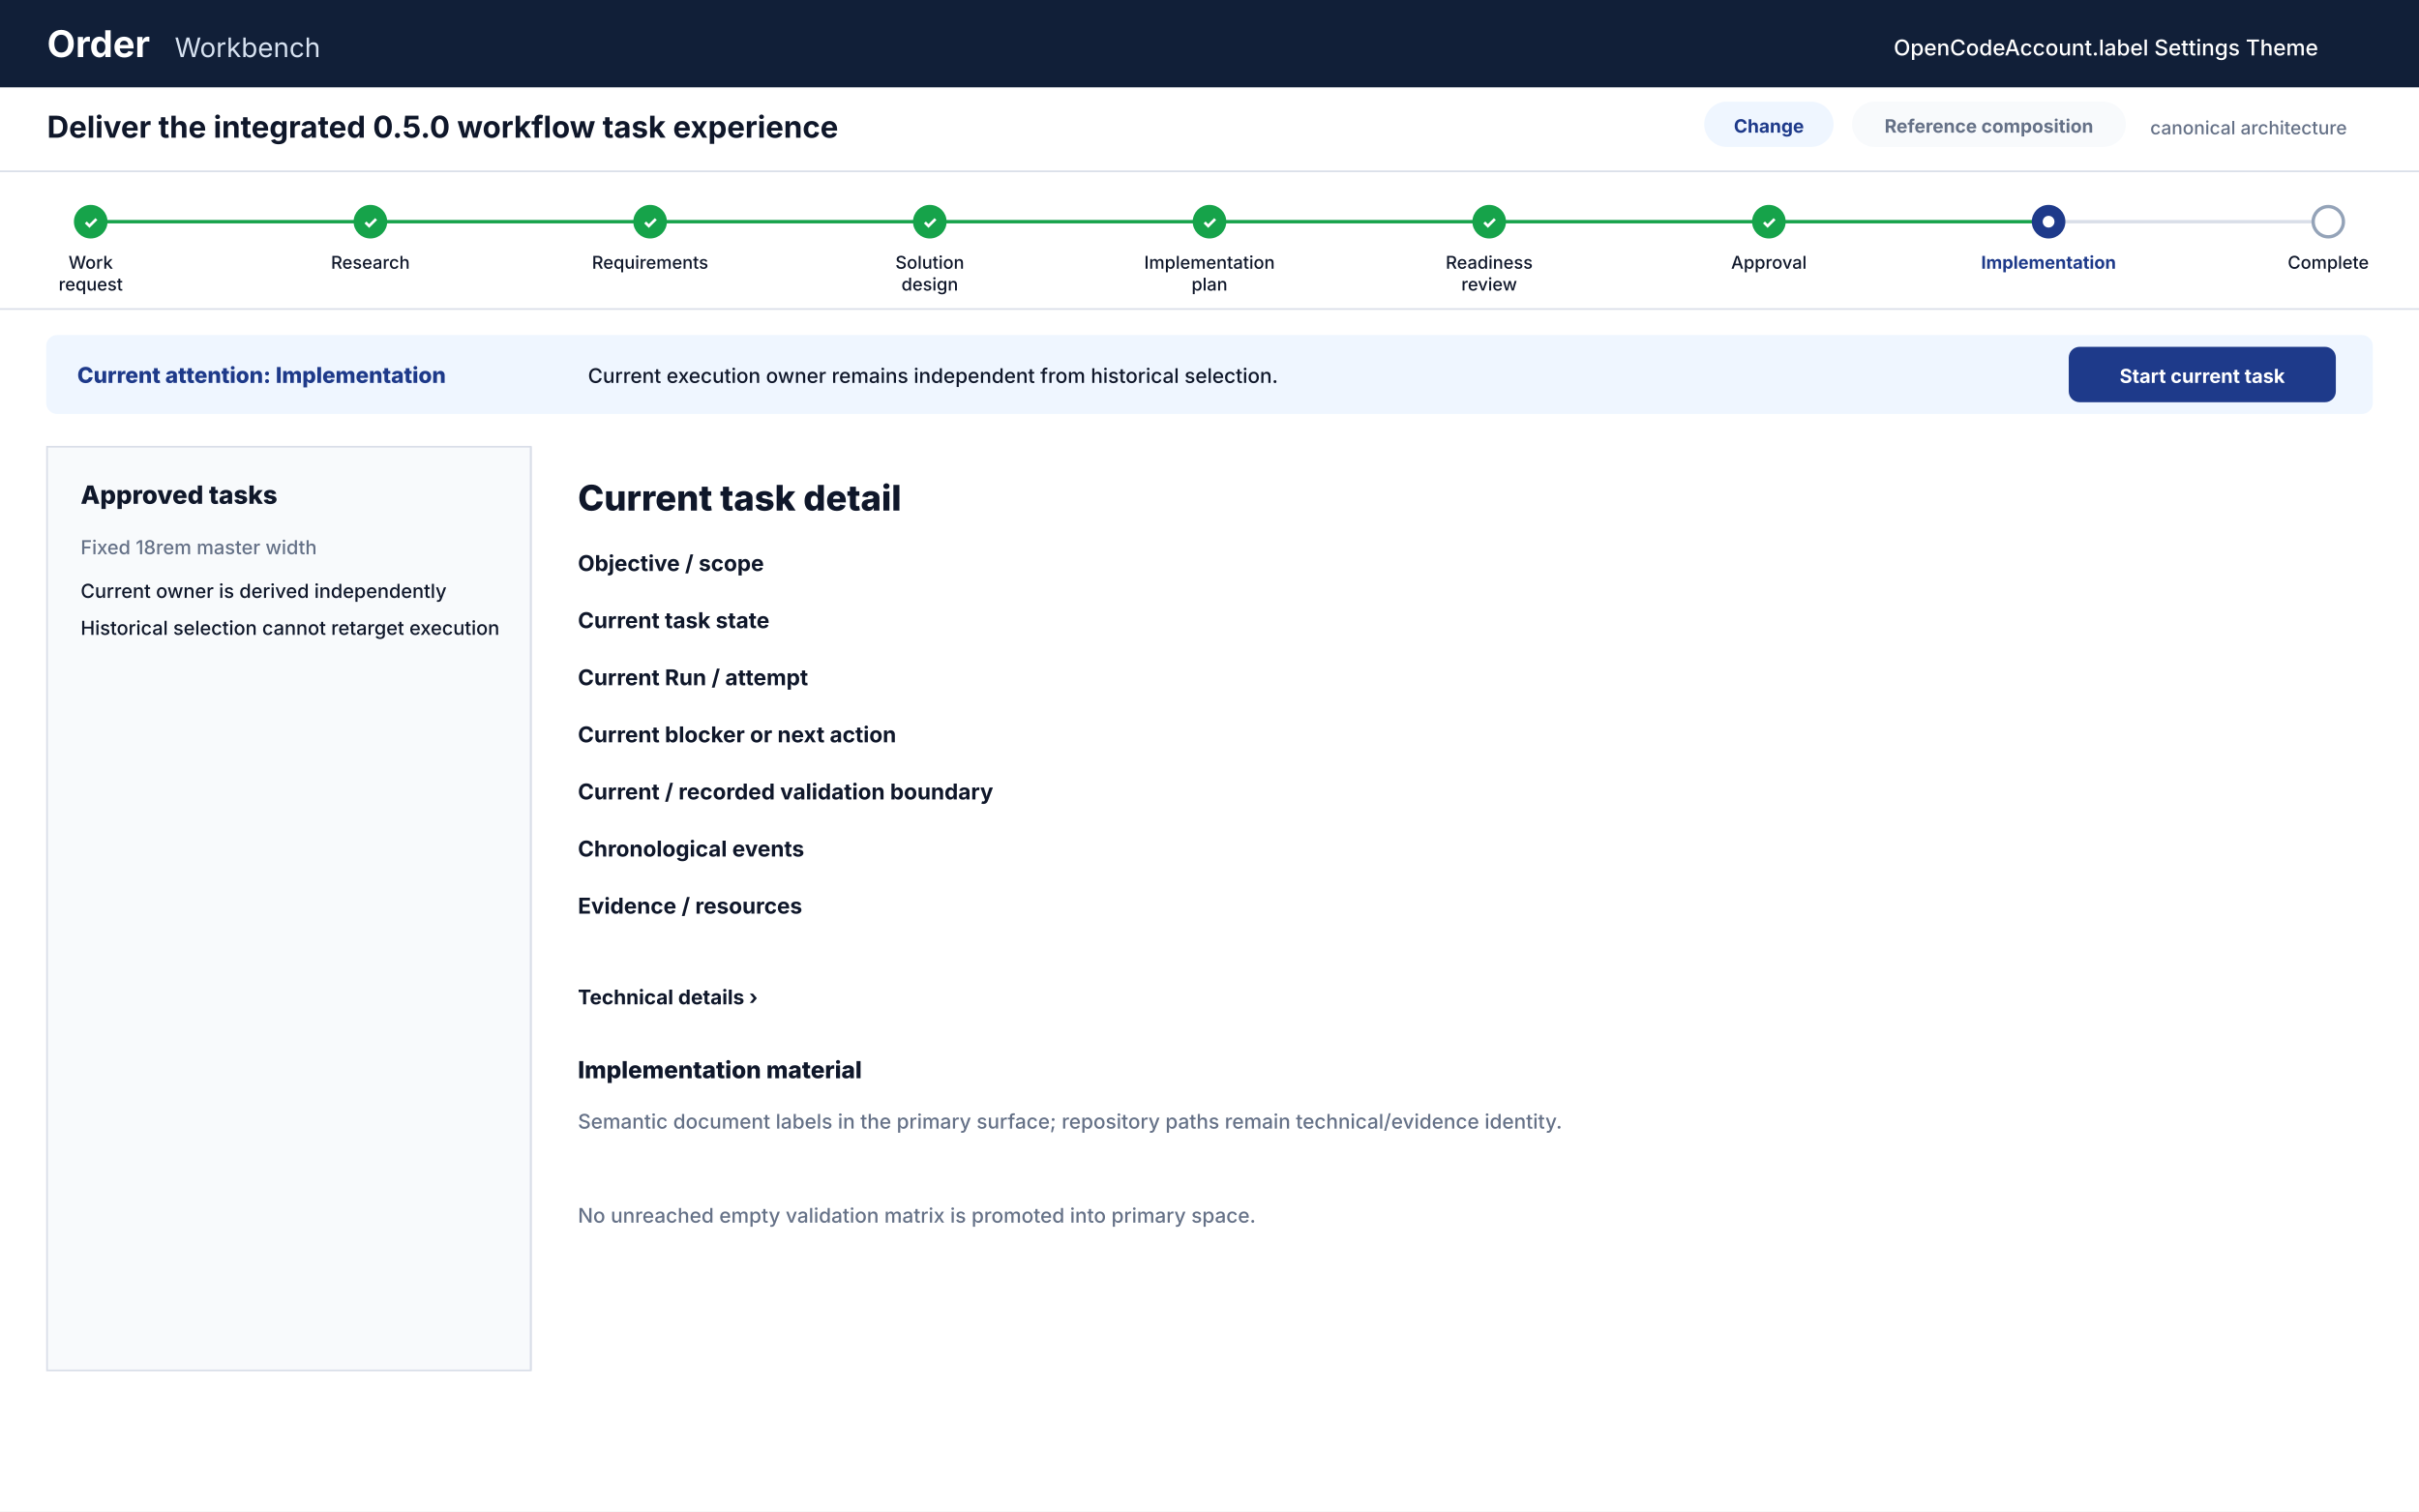
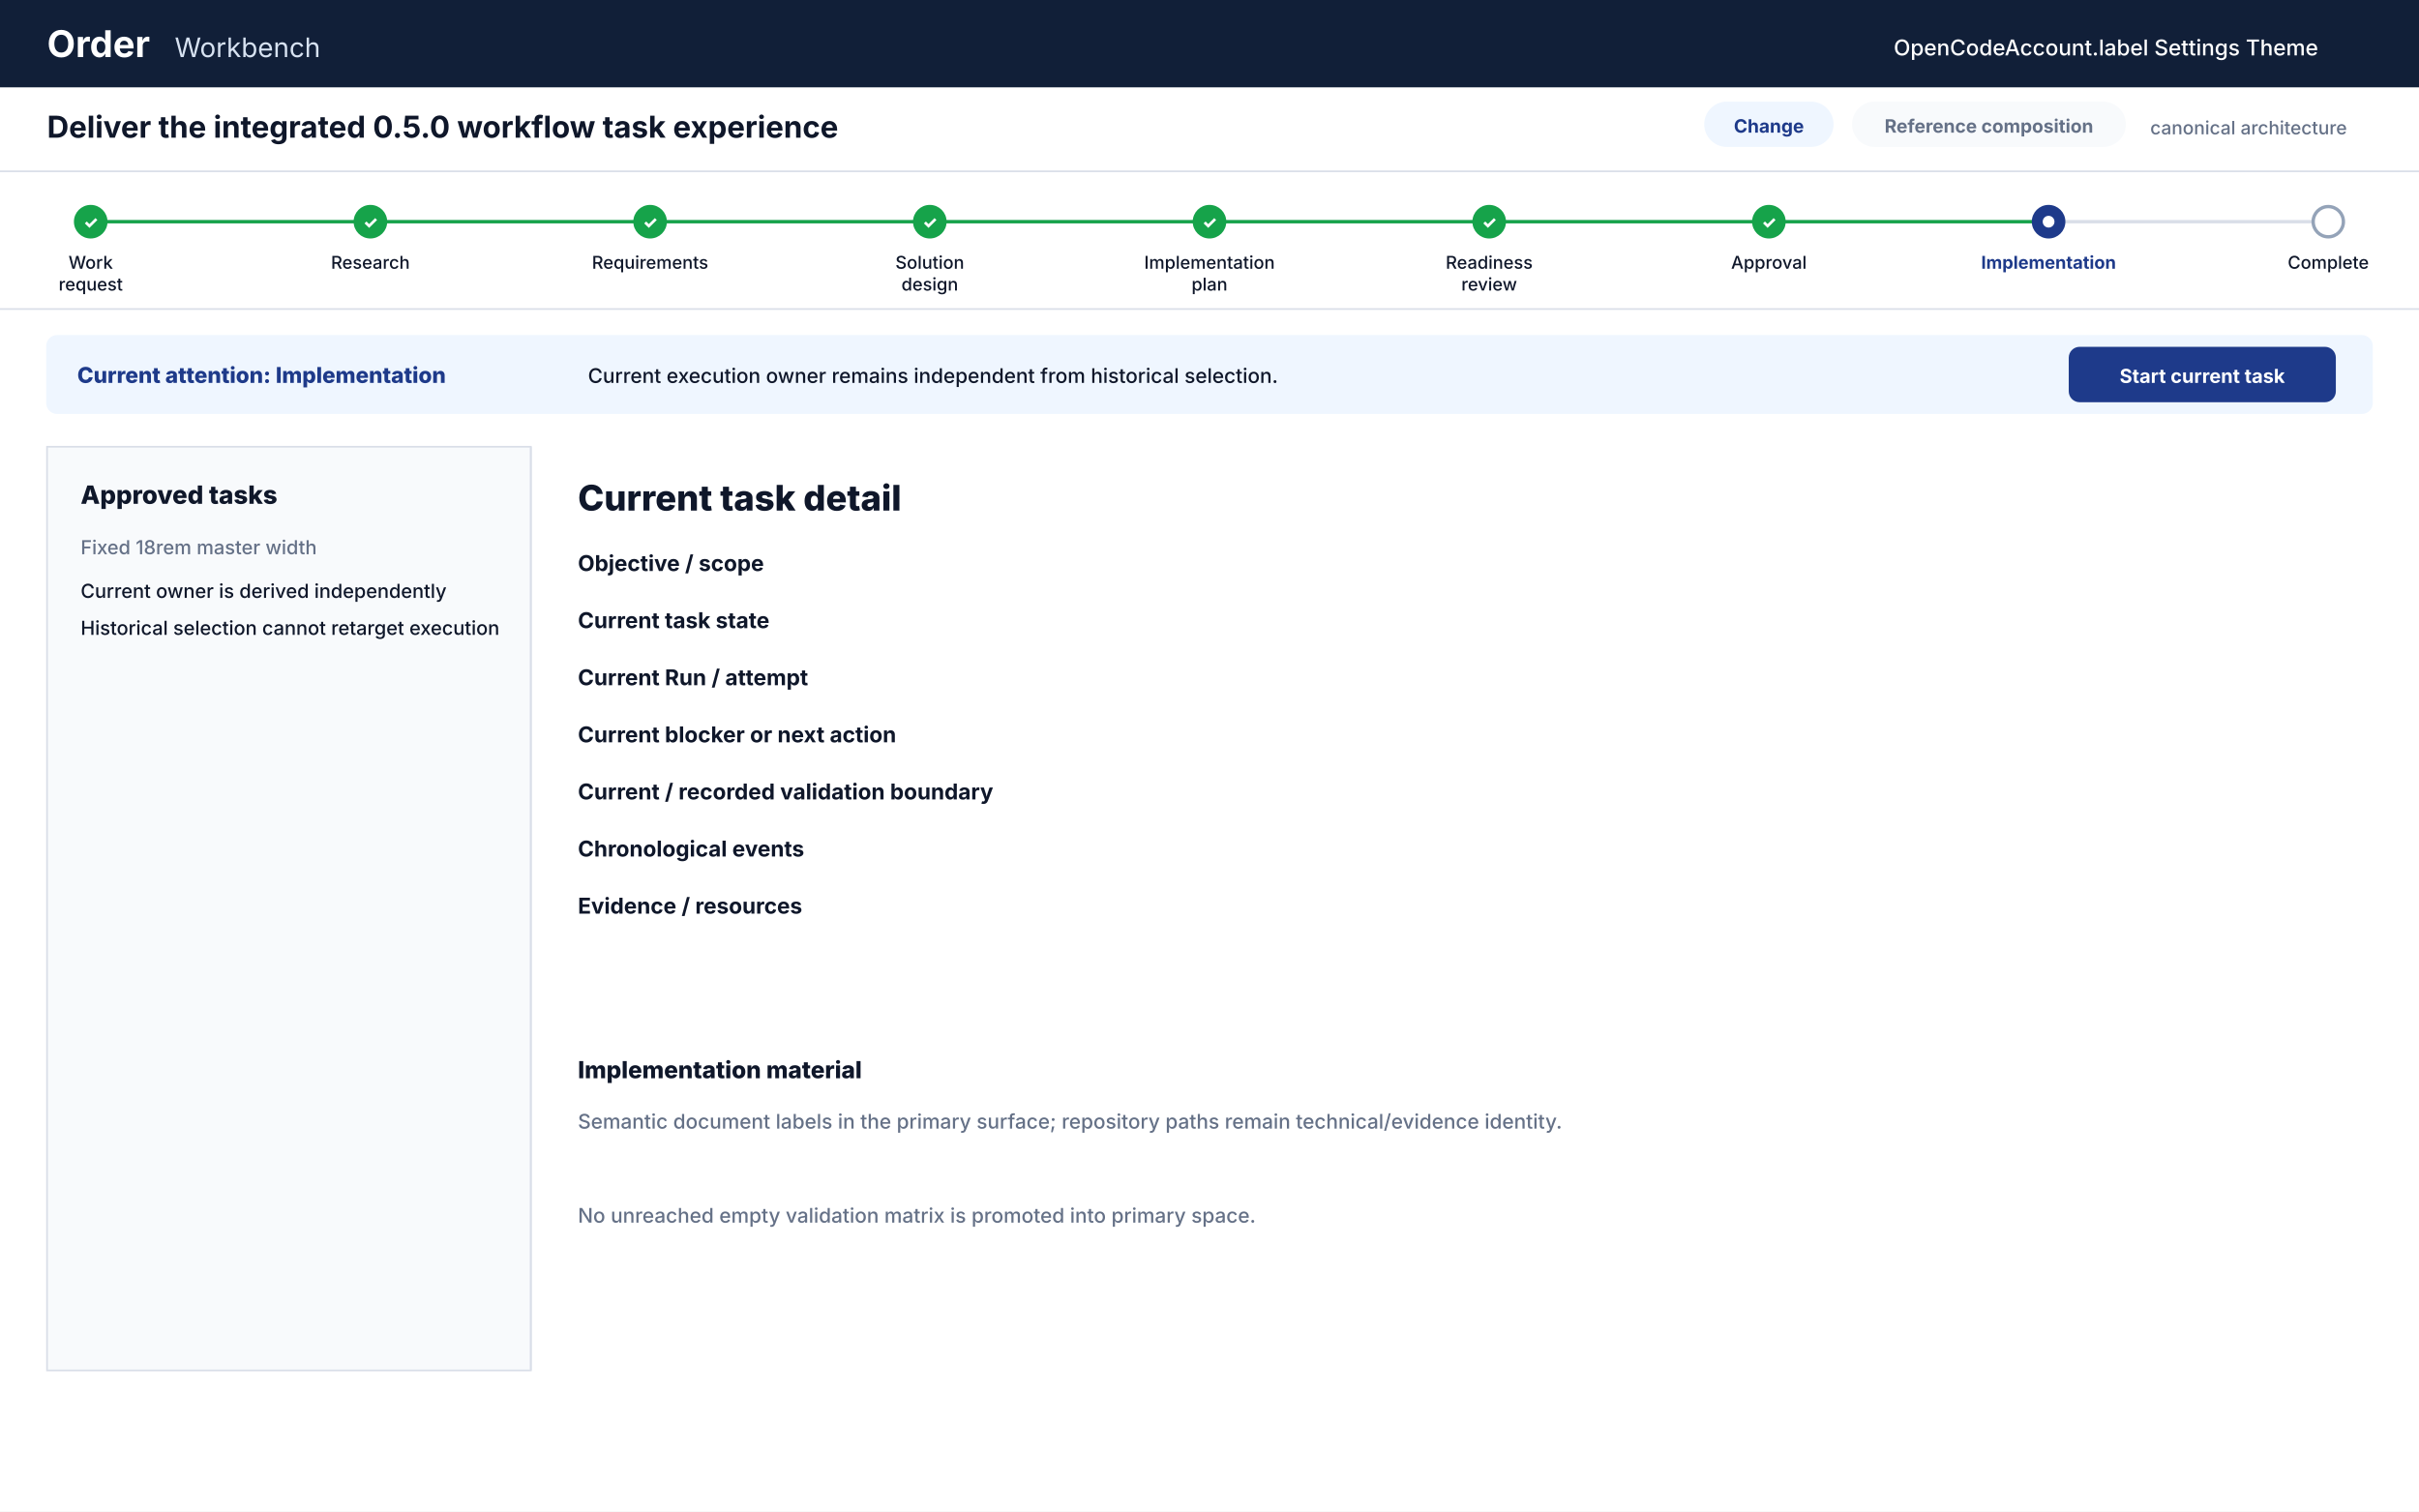
<svg xmlns="http://www.w3.org/2000/svg" width="1440" height="900" viewBox="0 0 1440 900">
  <rect width="1440" height="900" fill="#FFFFFF" />
  <rect x="0" y="0" width="1440" height="52" fill="#111F38" stroke="none" />
  <text x="28" y="34" font-family="ui-sans-serif,system-ui,-apple-system,Segoe UI,sans-serif" font-size="22" font-weight="700" fill="#FFFFFF" text-anchor="start">Order</text>
  <text x="104" y="34" font-family="ui-sans-serif,system-ui,-apple-system,Segoe UI,sans-serif" font-size="16" font-weight="400" fill="#D7E2F1" text-anchor="start">Workbench</text>
  <text x="1380" y="33" font-family="ui-sans-serif,system-ui,-apple-system,Segoe UI,sans-serif" font-size="13" font-weight="500" fill="#FFFFFF" text-anchor="end">OpenCodeAccount.label   Settings   Theme</text>
  <line x1="0" y1="102" x2="1440" y2="102" stroke="#D9DEE8" stroke-width="1" />
  <text x="28" y="82" font-family="ui-sans-serif,system-ui,-apple-system,Segoe UI,sans-serif" font-size="18" font-weight="700" fill="#0F172A" text-anchor="start">Deliver the integrated 0.5.0 workflow task experience</text>
  <rect x="1015" y="61" width="76" height="26" rx="13" fill="#EFF6FF" stroke="#EFF6FF" />
  <text x="1053" y="79" font-family="ui-sans-serif,system-ui,-apple-system,Segoe UI,sans-serif" font-size="11" font-weight="700" fill="#1E3A8A" text-anchor="middle">Change</text>
  <rect x="1103" y="61" width="162" height="26" rx="13" fill="#F8FAFC" stroke="#F8FAFC" />
  <text x="1184" y="79" font-family="ui-sans-serif,system-ui,-apple-system,Segoe UI,sans-serif" font-size="11" font-weight="700" fill="#657187" text-anchor="middle">Reference composition</text>
  <text x="1280" y="80" font-family="ui-sans-serif,system-ui,-apple-system,Segoe UI,sans-serif" font-size="11" font-weight="500" fill="#657187" text-anchor="start">canonical architecture</text>
  <line x1="54" y1="132" x2="1386" y2="132" stroke="#D9DEE8" stroke-width="2" />
  <line x1="54" y1="132" x2="1219.5" y2="132" stroke="#16A34A" stroke-width="2" />
  <circle cx="54" cy="132" r="9" fill="#16A34A" stroke="#16A34A" stroke-width="2" />
  <text x="54" y="136" font-family="ui-sans-serif,system-ui,-apple-system,Segoe UI,sans-serif" font-size="10" font-weight="800" fill="#FFFFFF" text-anchor="middle">✓</text>
  <text x="54" y="160" font-family="ui-sans-serif,system-ui,-apple-system,Segoe UI,sans-serif" font-size="10.5" font-weight="500" fill="#0F172A" text-anchor="middle">Work</text>
  <text x="54" y="173" font-family="ui-sans-serif,system-ui,-apple-system,Segoe UI,sans-serif" font-size="10.5" font-weight="500" fill="#0F172A" text-anchor="middle">request</text>
  <circle cx="220.5" cy="132" r="9" fill="#16A34A" stroke="#16A34A" stroke-width="2" />
  <text x="220.5" y="136" font-family="ui-sans-serif,system-ui,-apple-system,Segoe UI,sans-serif" font-size="10" font-weight="800" fill="#FFFFFF" text-anchor="middle">✓</text>
  <text x="220.5" y="160" font-family="ui-sans-serif,system-ui,-apple-system,Segoe UI,sans-serif" font-size="10.5" font-weight="500" fill="#0F172A" text-anchor="middle">Research</text>
  <circle cx="387" cy="132" r="9" fill="#16A34A" stroke="#16A34A" stroke-width="2" />
  <text x="387" y="136" font-family="ui-sans-serif,system-ui,-apple-system,Segoe UI,sans-serif" font-size="10" font-weight="800" fill="#FFFFFF" text-anchor="middle">✓</text>
  <text x="387" y="160" font-family="ui-sans-serif,system-ui,-apple-system,Segoe UI,sans-serif" font-size="10.5" font-weight="500" fill="#0F172A" text-anchor="middle">Requirements</text>
  <circle cx="553.5" cy="132" r="9" fill="#16A34A" stroke="#16A34A" stroke-width="2" />
  <text x="553.5" y="136" font-family="ui-sans-serif,system-ui,-apple-system,Segoe UI,sans-serif" font-size="10" font-weight="800" fill="#FFFFFF" text-anchor="middle">✓</text>
  <text x="553.5" y="160" font-family="ui-sans-serif,system-ui,-apple-system,Segoe UI,sans-serif" font-size="10.5" font-weight="500" fill="#0F172A" text-anchor="middle">Solution</text>
  <text x="553.5" y="173" font-family="ui-sans-serif,system-ui,-apple-system,Segoe UI,sans-serif" font-size="10.5" font-weight="500" fill="#0F172A" text-anchor="middle">design</text>
  <circle cx="720" cy="132" r="9" fill="#16A34A" stroke="#16A34A" stroke-width="2" />
  <text x="720" y="136" font-family="ui-sans-serif,system-ui,-apple-system,Segoe UI,sans-serif" font-size="10" font-weight="800" fill="#FFFFFF" text-anchor="middle">✓</text>
  <text x="720" y="160" font-family="ui-sans-serif,system-ui,-apple-system,Segoe UI,sans-serif" font-size="10.5" font-weight="500" fill="#0F172A" text-anchor="middle">Implementation</text>
  <text x="720" y="173" font-family="ui-sans-serif,system-ui,-apple-system,Segoe UI,sans-serif" font-size="10.5" font-weight="500" fill="#0F172A" text-anchor="middle">plan</text>
  <circle cx="886.5" cy="132" r="9" fill="#16A34A" stroke="#16A34A" stroke-width="2" />
  <text x="886.5" y="136" font-family="ui-sans-serif,system-ui,-apple-system,Segoe UI,sans-serif" font-size="10" font-weight="800" fill="#FFFFFF" text-anchor="middle">✓</text>
  <text x="886.5" y="160" font-family="ui-sans-serif,system-ui,-apple-system,Segoe UI,sans-serif" font-size="10.5" font-weight="500" fill="#0F172A" text-anchor="middle">Readiness</text>
  <text x="886.5" y="173" font-family="ui-sans-serif,system-ui,-apple-system,Segoe UI,sans-serif" font-size="10.5" font-weight="500" fill="#0F172A" text-anchor="middle">review</text>
  <circle cx="1053" cy="132" r="9" fill="#16A34A" stroke="#16A34A" stroke-width="2" />
  <text x="1053" y="136" font-family="ui-sans-serif,system-ui,-apple-system,Segoe UI,sans-serif" font-size="10" font-weight="800" fill="#FFFFFF" text-anchor="middle">✓</text>
  <text x="1053" y="160" font-family="ui-sans-serif,system-ui,-apple-system,Segoe UI,sans-serif" font-size="10.5" font-weight="500" fill="#0F172A" text-anchor="middle">Approval</text>
  <circle cx="1219.5" cy="132" r="9" fill="#1E3A8A" stroke="#1E3A8A" stroke-width="2" />
  <circle cx="1219.5" cy="132" r="3.5" fill="#FFFFFF" />
  <text x="1219.5" y="160" font-family="ui-sans-serif,system-ui,-apple-system,Segoe UI,sans-serif" font-size="10.5" font-weight="700" fill="#1E3A8A" text-anchor="middle">Implementation</text>
  <circle cx="1386" cy="132" r="9" fill="#FFFFFF" stroke="#94A3B8" stroke-width="2" />
  <text x="1386" y="160" font-family="ui-sans-serif,system-ui,-apple-system,Segoe UI,sans-serif" font-size="10.5" font-weight="500" fill="#0F172A" text-anchor="middle">Complete</text>
  <line x1="0" y1="184" x2="1440" y2="184" stroke="#D9DEE8" stroke-width="1" />
  <rect x="28" y="200" width="1384" height="46" rx="6" fill="#EFF6FF" stroke="#EFF6FF" />
  <text x="46" y="228" font-family="ui-sans-serif,system-ui,-apple-system,Segoe UI,sans-serif" font-size="13" font-weight="800" fill="#1E3A8A" text-anchor="start">Current attention: Implementation</text>
  <text x="350" y="228" font-family="ui-sans-serif,system-ui,-apple-system,Segoe UI,sans-serif" font-size="12" font-weight="500" fill="#0F172A" text-anchor="start">Current execution owner remains independent from historical selection.</text>
  <rect x="1232" y="207" width="158" height="32" rx="6" fill="#1E3A8A" stroke="#1E3A8A" />
  <text x="1311" y="228" font-family="ui-sans-serif,system-ui,-apple-system,Segoe UI,sans-serif" font-size="11.5" font-weight="700" fill="#FFFFFF" text-anchor="middle">Start current task</text>
  <rect x="28" y="266" width="288" height="550" fill="#F8FAFC" stroke="#D9DEE8" />
  <text x="48" y="300" font-family="ui-sans-serif,system-ui,-apple-system,Segoe UI,sans-serif" font-size="15" font-weight="800" fill="#0F172A" text-anchor="start">Approved tasks</text>
  <text x="48" y="330" font-family="ui-sans-serif,system-ui,-apple-system,Segoe UI,sans-serif" font-size="11.5" font-weight="500" fill="#657187" text-anchor="start">Fixed 18rem master width</text>
  <text x="48" y="356" font-family="ui-sans-serif,system-ui,-apple-system,Segoe UI,sans-serif" font-size="11.5" font-weight="500" fill="#0F172A" text-anchor="start">Current owner is derived independently</text>
  <text x="48" y="378" font-family="ui-sans-serif,system-ui,-apple-system,Segoe UI,sans-serif" font-size="11.5" font-weight="500" fill="#0F172A" text-anchor="start">Historical selection cannot retarget execution</text>
  <line x1="316" y1="266" x2="316" y2="816" stroke="#D9DEE8" stroke-width="1" />
  <text x="344" y="304" font-family="ui-sans-serif,system-ui,-apple-system,Segoe UI,sans-serif" font-size="21" font-weight="800" fill="#0F172A" text-anchor="start">Current task detail</text>
  <text x="344" y="340" font-family="ui-sans-serif,system-ui,-apple-system,Segoe UI,sans-serif" font-size="13" font-weight="700" fill="#0F172A" text-anchor="start">Objective / scope</text>
  <text x="344" y="374" font-family="ui-sans-serif,system-ui,-apple-system,Segoe UI,sans-serif" font-size="13" font-weight="700" fill="#0F172A" text-anchor="start">Current task state</text>
  <text x="344" y="408" font-family="ui-sans-serif,system-ui,-apple-system,Segoe UI,sans-serif" font-size="13" font-weight="700" fill="#0F172A" text-anchor="start">Current Run / attempt</text>
  <text x="344" y="442" font-family="ui-sans-serif,system-ui,-apple-system,Segoe UI,sans-serif" font-size="13" font-weight="700" fill="#0F172A" text-anchor="start">Current blocker or next action</text>
  <text x="344" y="476" font-family="ui-sans-serif,system-ui,-apple-system,Segoe UI,sans-serif" font-size="13" font-weight="700" fill="#0F172A" text-anchor="start">Current / recorded validation boundary</text>
  <text x="344" y="510" font-family="ui-sans-serif,system-ui,-apple-system,Segoe UI,sans-serif" font-size="13" font-weight="700" fill="#0F172A" text-anchor="start">Chronological events</text>
  <text x="344" y="544" font-family="ui-sans-serif,system-ui,-apple-system,Segoe UI,sans-serif" font-size="13" font-weight="700" fill="#0F172A" text-anchor="start">Evidence / resources</text>
-   <text x="344" y="598" font-family="ui-sans-serif,system-ui,-apple-system,Segoe UI,sans-serif" font-size="12" font-weight="700" fill="#0F172A" text-anchor="start">Technical details  ›</text>
  <text x="344" y="642" font-family="ui-sans-serif,system-ui,-apple-system,Segoe UI,sans-serif" font-size="14" font-weight="800" fill="#0F172A" text-anchor="start">Implementation material</text>
  <text x="344" y="672" font-family="ui-sans-serif,system-ui,-apple-system,Segoe UI,sans-serif" font-size="12" font-weight="500" fill="#657187" text-anchor="start">Semantic document labels in the primary surface; repository paths remain technical/evidence identity.</text>
  <text x="344" y="728" font-family="ui-sans-serif,system-ui,-apple-system,Segoe UI,sans-serif" font-size="12" font-weight="500" fill="#657187" text-anchor="start">No unreached empty validation matrix is promoted into primary space.</text>
</svg>
